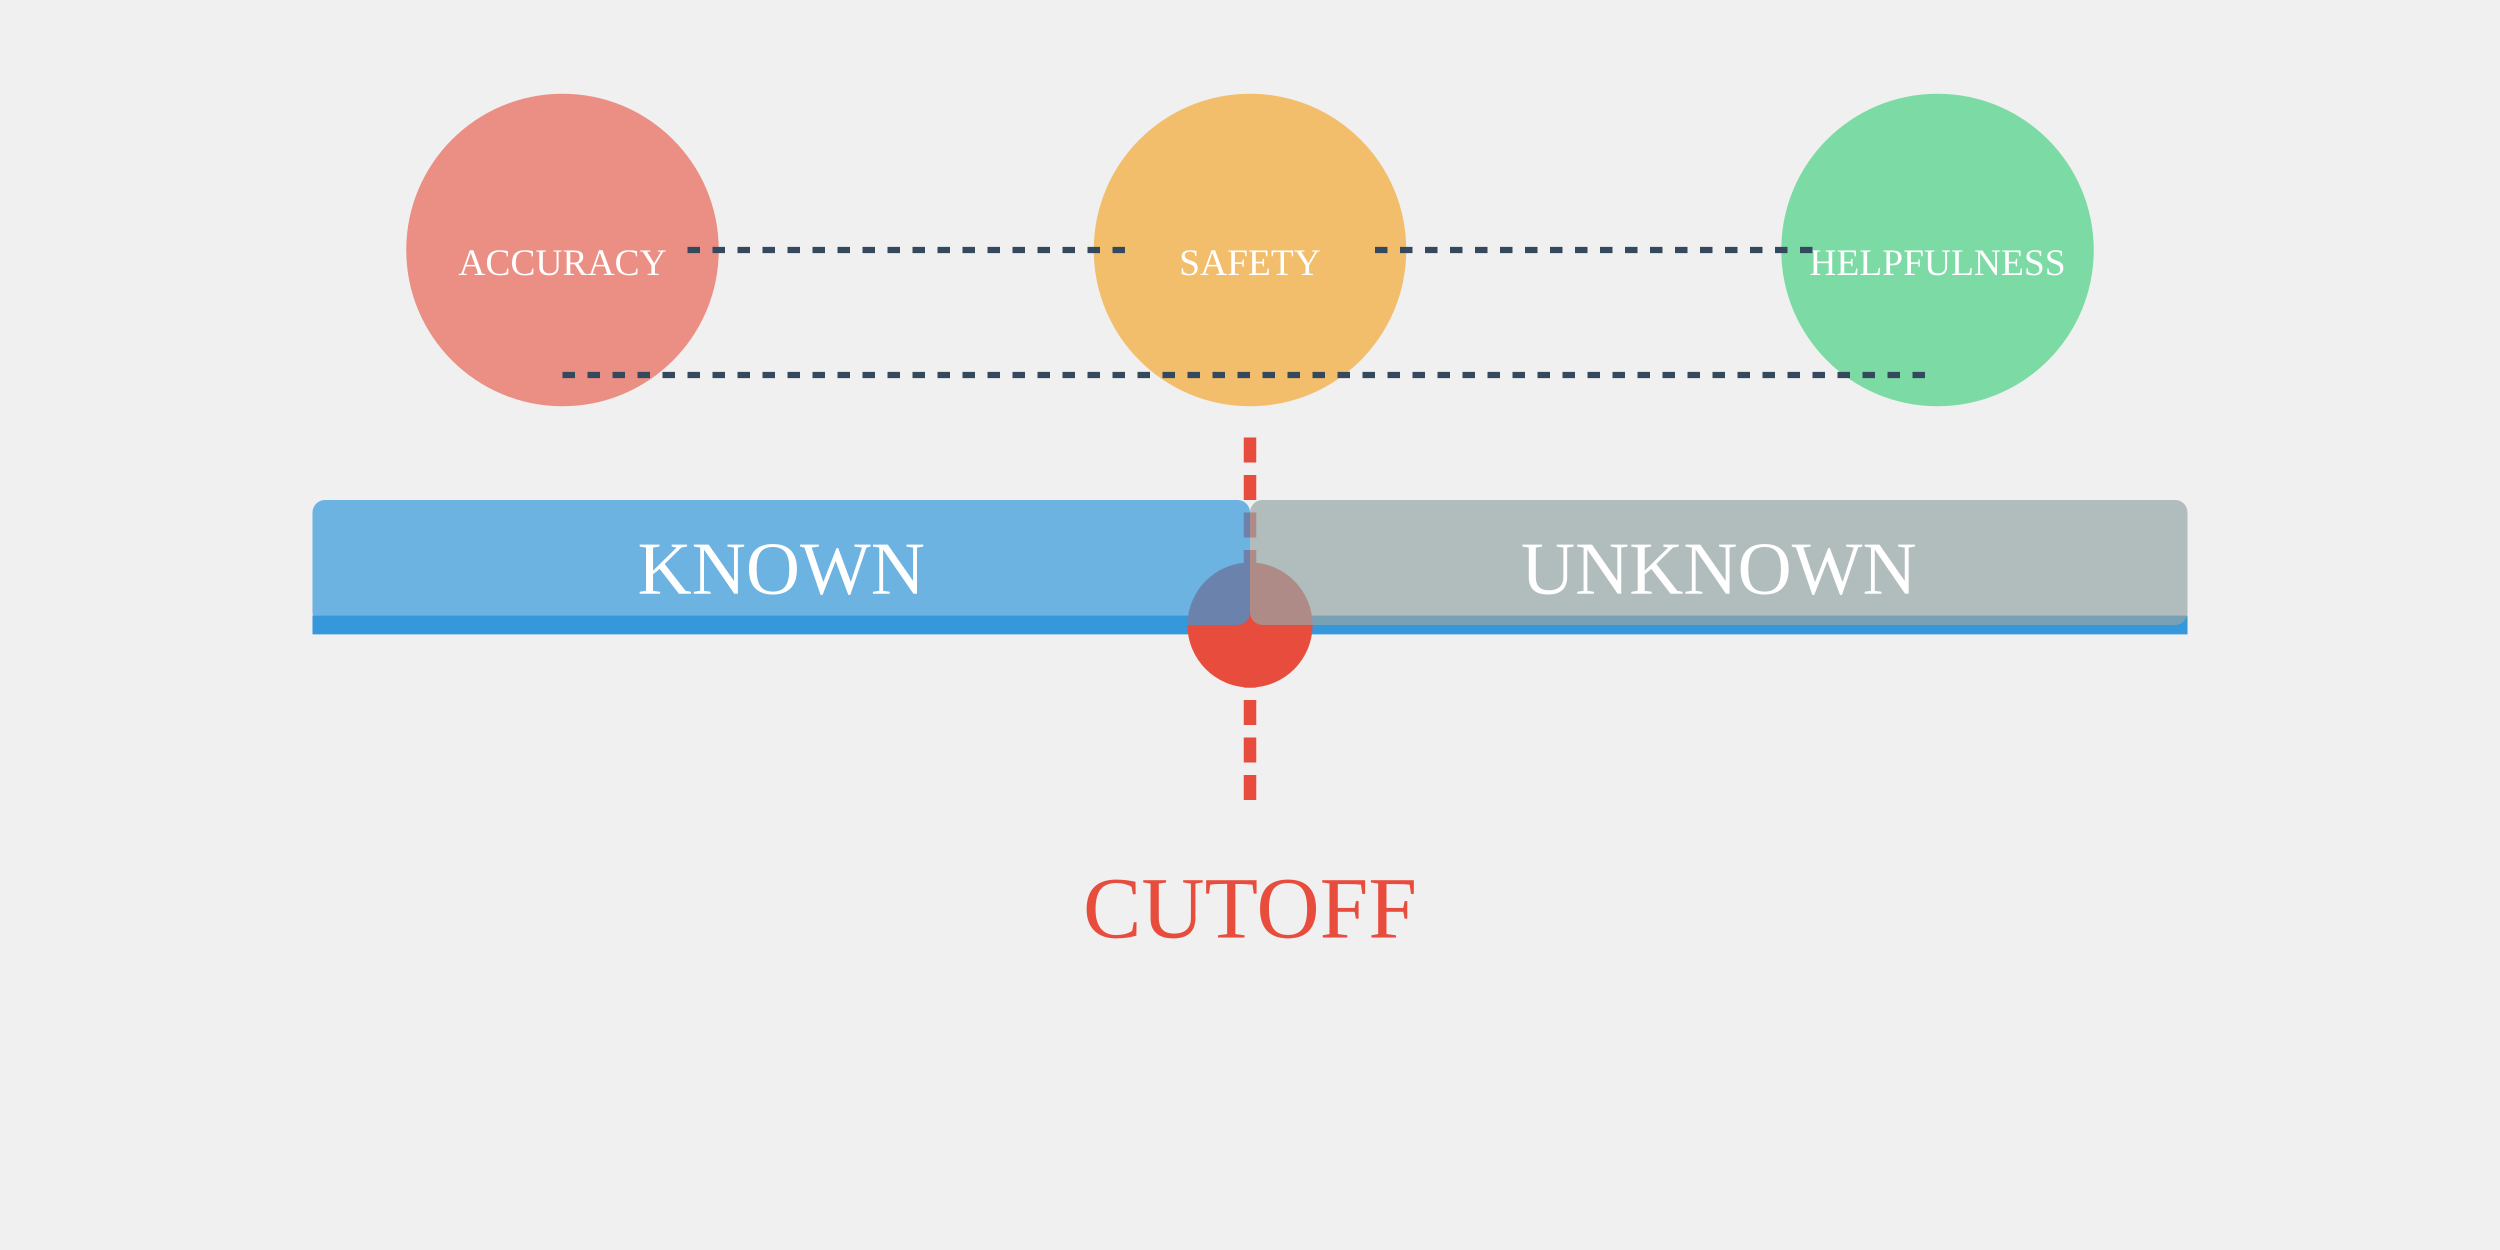
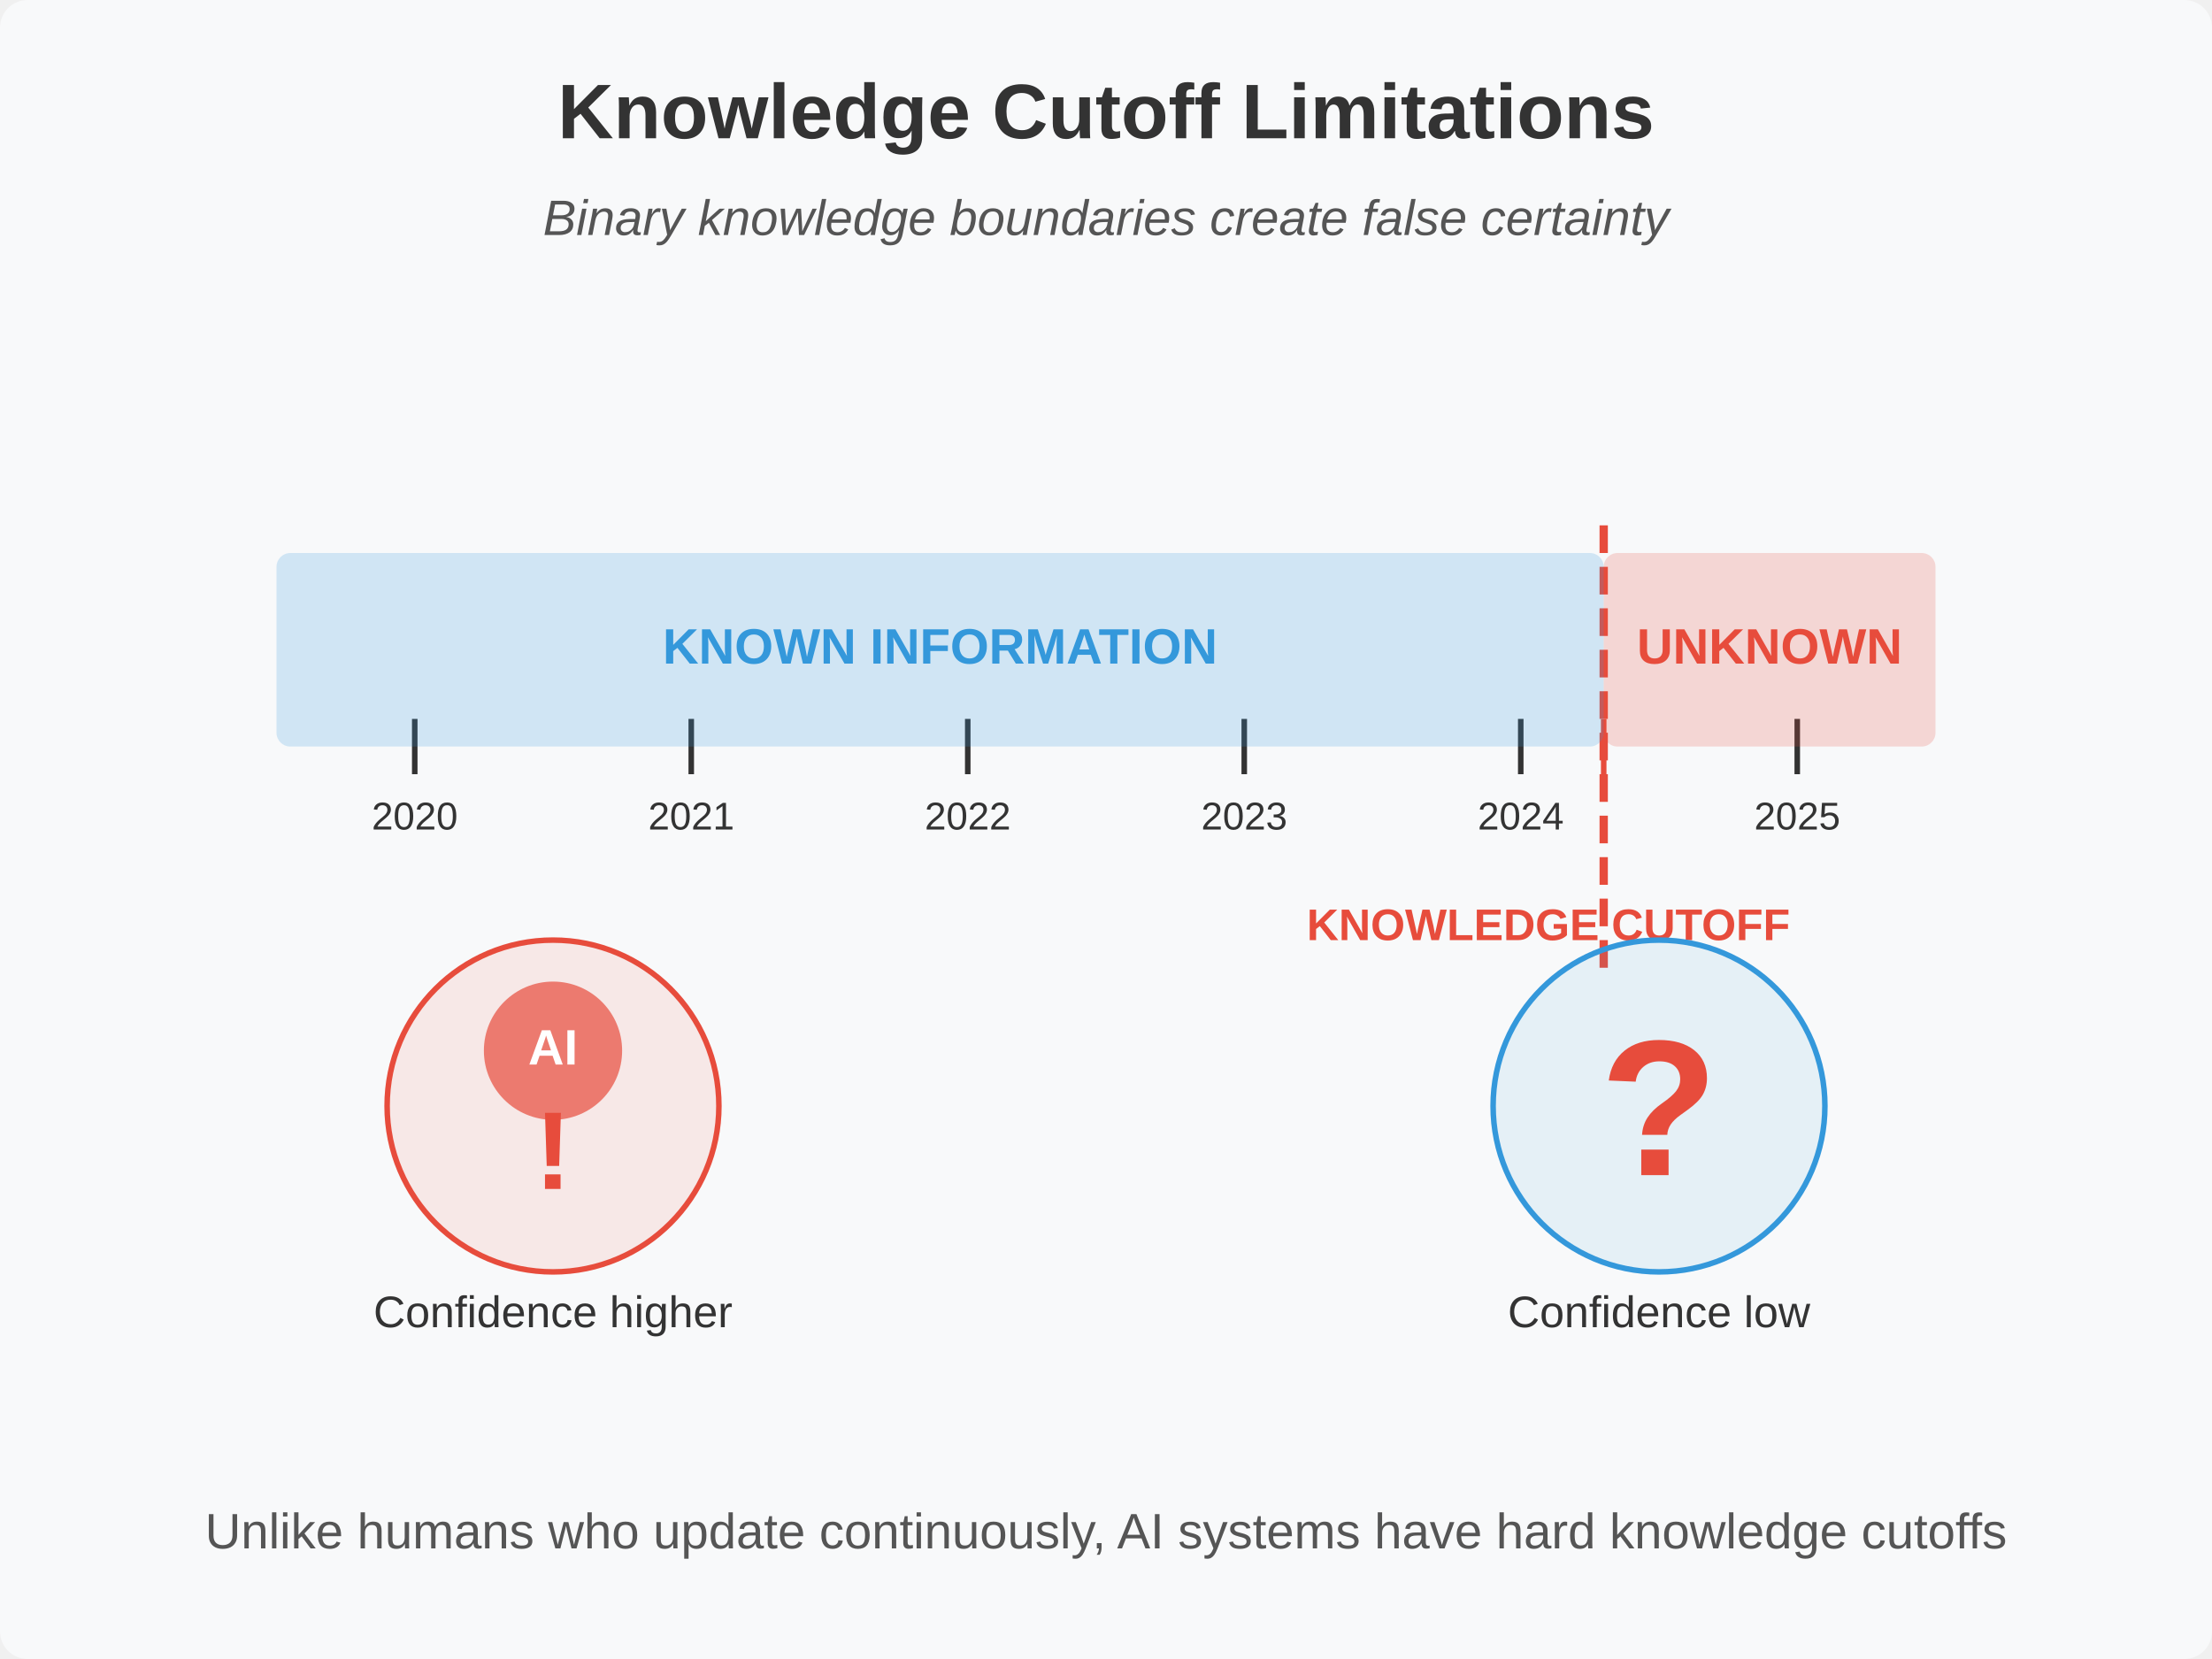
- <svg xmlns="http://www.w3.org/2000/svg" viewBox="0 0 400 200" fill="none">
-   <line x1="50" y1="100" x2="350" y2="100" stroke="#3498db" stroke-width="3" />
-   <line x1="200" y1="70" x2="200" y2="130" stroke="#e74c3c" stroke-width="2" stroke-dasharray="4 2" />
-   <circle cx="200" cy="100" r="10" fill="#e74c3c" />
-   <text x="200" y="150" text-anchor="middle" fill="#e74c3c" font-size="14">CUTOFF</text>
-   <rect x="50" y="80" width="150" height="20" rx="2" fill="#3498db" opacity="0.7" />
-   <text x="125" y="95" text-anchor="middle" fill="white" font-size="12">KNOWN</text>
-   <rect x="200" y="80" width="150" height="20" rx="2" fill="#95a5a6" opacity="0.7" />
-   <text x="275" y="95" text-anchor="middle" fill="white" font-size="12">UNKNOWN</text>
-   <circle cx="90" cy="40" r="25" fill="#e74c3c" opacity="0.6" />
-   <text x="90" y="44" text-anchor="middle" fill="white" font-size="6">ACCURACY</text>
-   <circle cx="200" cy="40" r="25" fill="#f39c12" opacity="0.6" />
-   <text x="200" y="44" text-anchor="middle" fill="white" font-size="6">SAFETY</text>
-   <circle cx="310" cy="40" r="25" fill="#2ecc71" opacity="0.6" />
-   <text x="310" y="44" text-anchor="middle" fill="white" font-size="6">HELPFULNESS</text>
-   <path d="M110 40 L180 40" stroke="#34495e" stroke-width="1" stroke-dasharray="2 2" />
-   <path d="M220 40 L290 40" stroke="#34495e" stroke-width="1" stroke-dasharray="2 2" />
-   <path d="M90 60 L310 60" stroke="#34495e" stroke-width="1" stroke-dasharray="2 2" />
+ <svg xmlns="http://www.w3.org/2000/svg" viewBox="0 0 800 600">
+   <rect width="800" height="600" fill="#f8f9fa" rx="10" ry="10" />
+   <text x="400" y="50" font-family="Arial, sans-serif" font-size="28" font-weight="bold" text-anchor="middle" fill="#333">Knowledge Cutoff Limitations</text>
+   <text x="400" y="85" font-family="Arial, sans-serif" font-size="18" font-style="italic" text-anchor="middle" fill="#555">
+         Binary knowledge boundaries create false certainty
+     </text>
+   <g transform="translate(400, 270)">
+     <defs>
+       <linearGradient id="timelineGradient" x1="0%" y1="0%" x2="100%" y2="0%">
+         <stop offset="0%" stop-color="#9b59b6" />
+         <stop offset="50%" stop-color="#3498db" />
+         <stop offset="100%" stop-color="#e74c3c" />
+       </linearGradient>
+     </defs>
+     <line x1="-300" y1="0" x2="300" y2="0" stroke="url(#timelineGradient)" stroke-width="8" />
+     <line x1="180" y1="-80" x2="180" y2="80" stroke="#e74c3c" stroke-width="3" stroke-dasharray="10,5" />
+     <text x="160" y="70" font-family="Arial, sans-serif" font-size="16" font-weight="bold" text-anchor="middle" fill="#e74c3c">KNOWLEDGE CUTOFF</text>
+     <g font-family="Arial, sans-serif" font-size="14" text-anchor="middle" fill="#333">
+       <line x1="-250" y1="-10" x2="-250" y2="10" stroke="#333" stroke-width="2" />
+       <text x="-250" y="30">2020</text>
+       <line x1="-150" y1="-10" x2="-150" y2="10" stroke="#333" stroke-width="2" />
+       <text x="-150" y="30">2021</text>
+       <line x1="-50" y1="-10" x2="-50" y2="10" stroke="#333" stroke-width="2" />
+       <text x="-50" y="30">2022</text>
+       <line x1="50" y1="-10" x2="50" y2="10" stroke="#333" stroke-width="2" />
+       <text x="50" y="30">2023</text>
+       <line x1="150" y1="-10" x2="150" y2="10" stroke="#333" stroke-width="2" />
+       <text x="150" y="30">2024</text>
+       <line x1="180" y1="-10" x2="180" y2="10" stroke="#e74c3c" stroke-width="2" />
+       <line x1="250" y1="-10" x2="250" y2="10" stroke="#333" stroke-width="2" />
+       <text x="250" y="30">2025</text>
+     </g>
+     <rect x="-300" y="-70" width="480" height="70" fill="#3498db" opacity="0.2" rx="5" ry="5" />
+     <text x="-60" y="-30" font-family="Arial, sans-serif" font-size="18" font-weight="bold" text-anchor="middle" fill="#3498db">KNOWN INFORMATION</text>
+     <rect x="180" y="-70" width="120" height="70" fill="#e74c3c" opacity="0.2" rx="5" ry="5" />
+     <text x="240" y="-30" font-family="Arial, sans-serif" font-size="18" font-weight="bold" text-anchor="middle" fill="#e74c3c">UNKNOWN</text>
+   </g>
+   <g transform="translate(400, 400)">
+     <g transform="translate(-200, 0)">
+       <circle cx="0" cy="0" r="60" fill="#e74c3c" opacity="0.1" />
+       <circle cx="0" cy="0" r="60" fill="none" stroke="#e74c3c" stroke-width="2" />
+       <circle cx="0" cy="-20" r="25" fill="#e74c3c" opacity="0.7" />
+       <text x="0" y="-15" font-family="Arial, sans-serif" font-size="18" font-weight="bold" text-anchor="middle" fill="white">AI</text>
+       <text x="0" y="30" font-family="Arial, sans-serif" font-size="40" font-weight="bold" text-anchor="middle" fill="#e74c3c">!</text>
+       <text x="0" y="80" font-family="Arial, sans-serif" font-size="16" text-anchor="middle" fill="#333">Confidence higher</text>
+     </g>
+     <g transform="translate(200, 0)">
+       <circle cx="0" cy="0" r="60" fill="#3498db" opacity="0.1" />
+       <circle cx="0" cy="0" r="60" fill="none" stroke="#3498db" stroke-width="2" />
+       <text x="0" y="25" font-family="Arial, sans-serif" font-size="70" font-weight="bold" text-anchor="middle" fill="#e74c3c">?</text>
+       <text x="0" y="80" font-family="Arial, sans-serif" font-size="16" text-anchor="middle" fill="#333">Confidence low </text>
+     </g>
+   </g>
+   <text x="400" y="560" font-family="Arial, sans-serif" font-size="18" text-anchor="middle" fill="#555">
+         Unlike humans who update continuously, AI systems have hard knowledge cutoffs
+     </text>
</svg>
